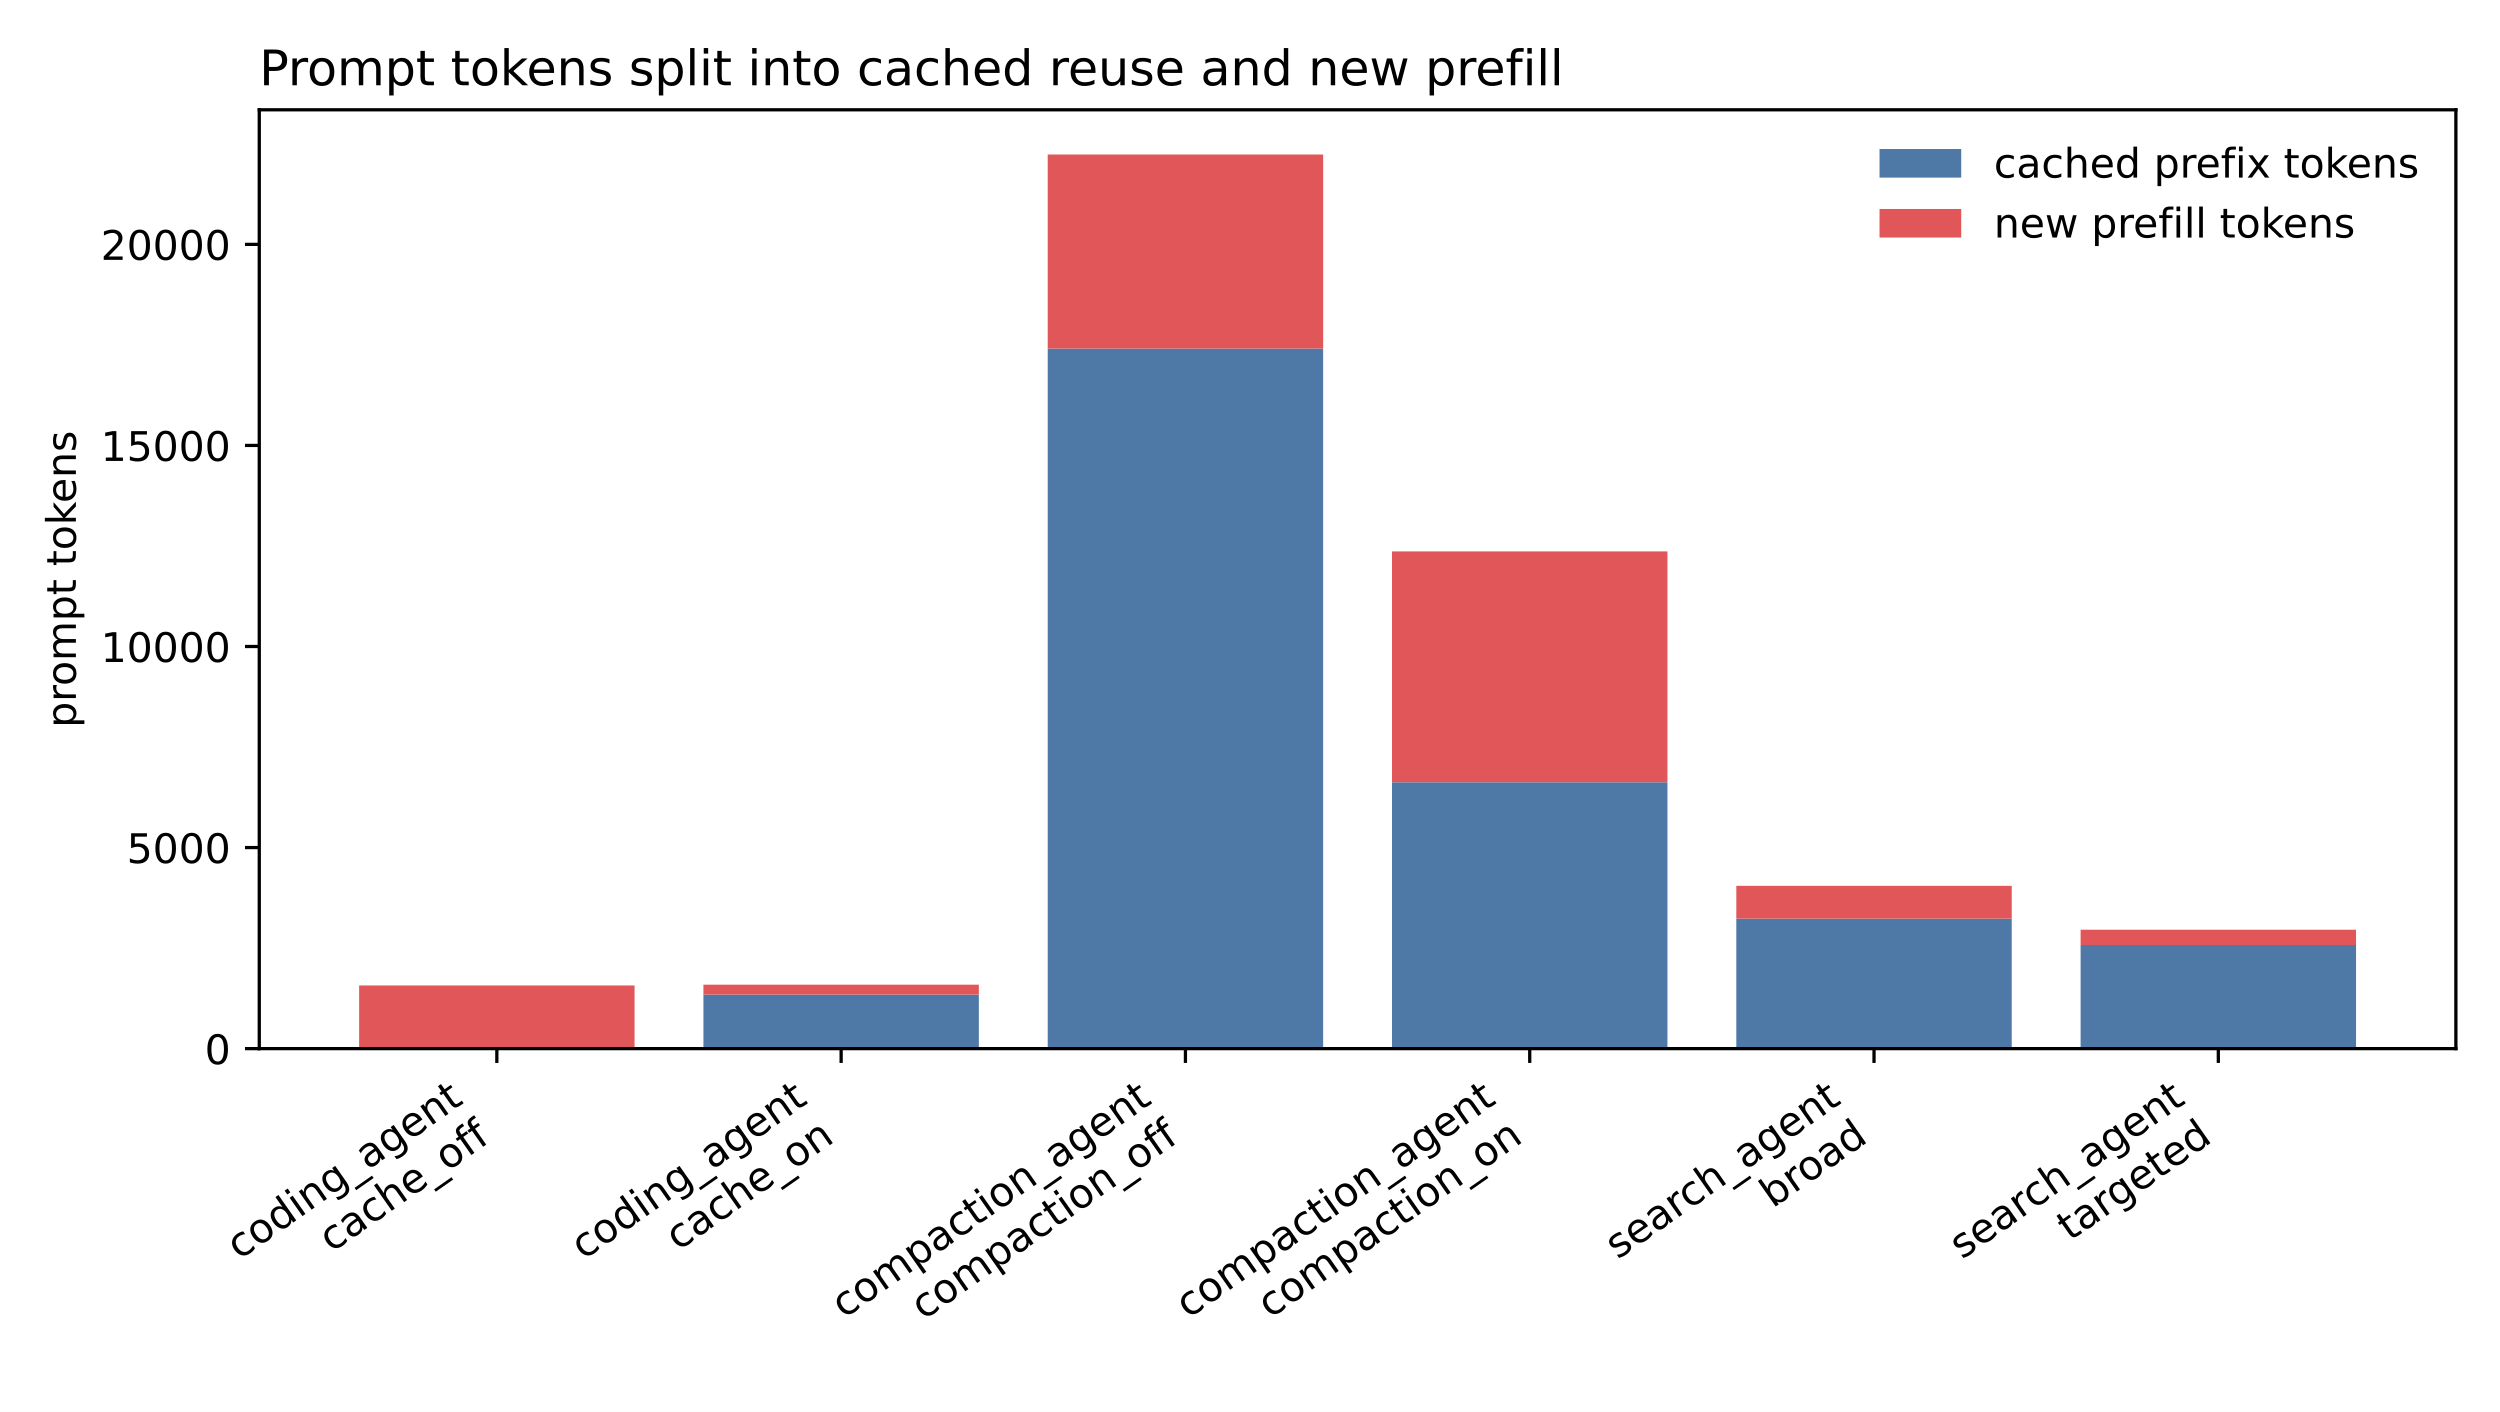
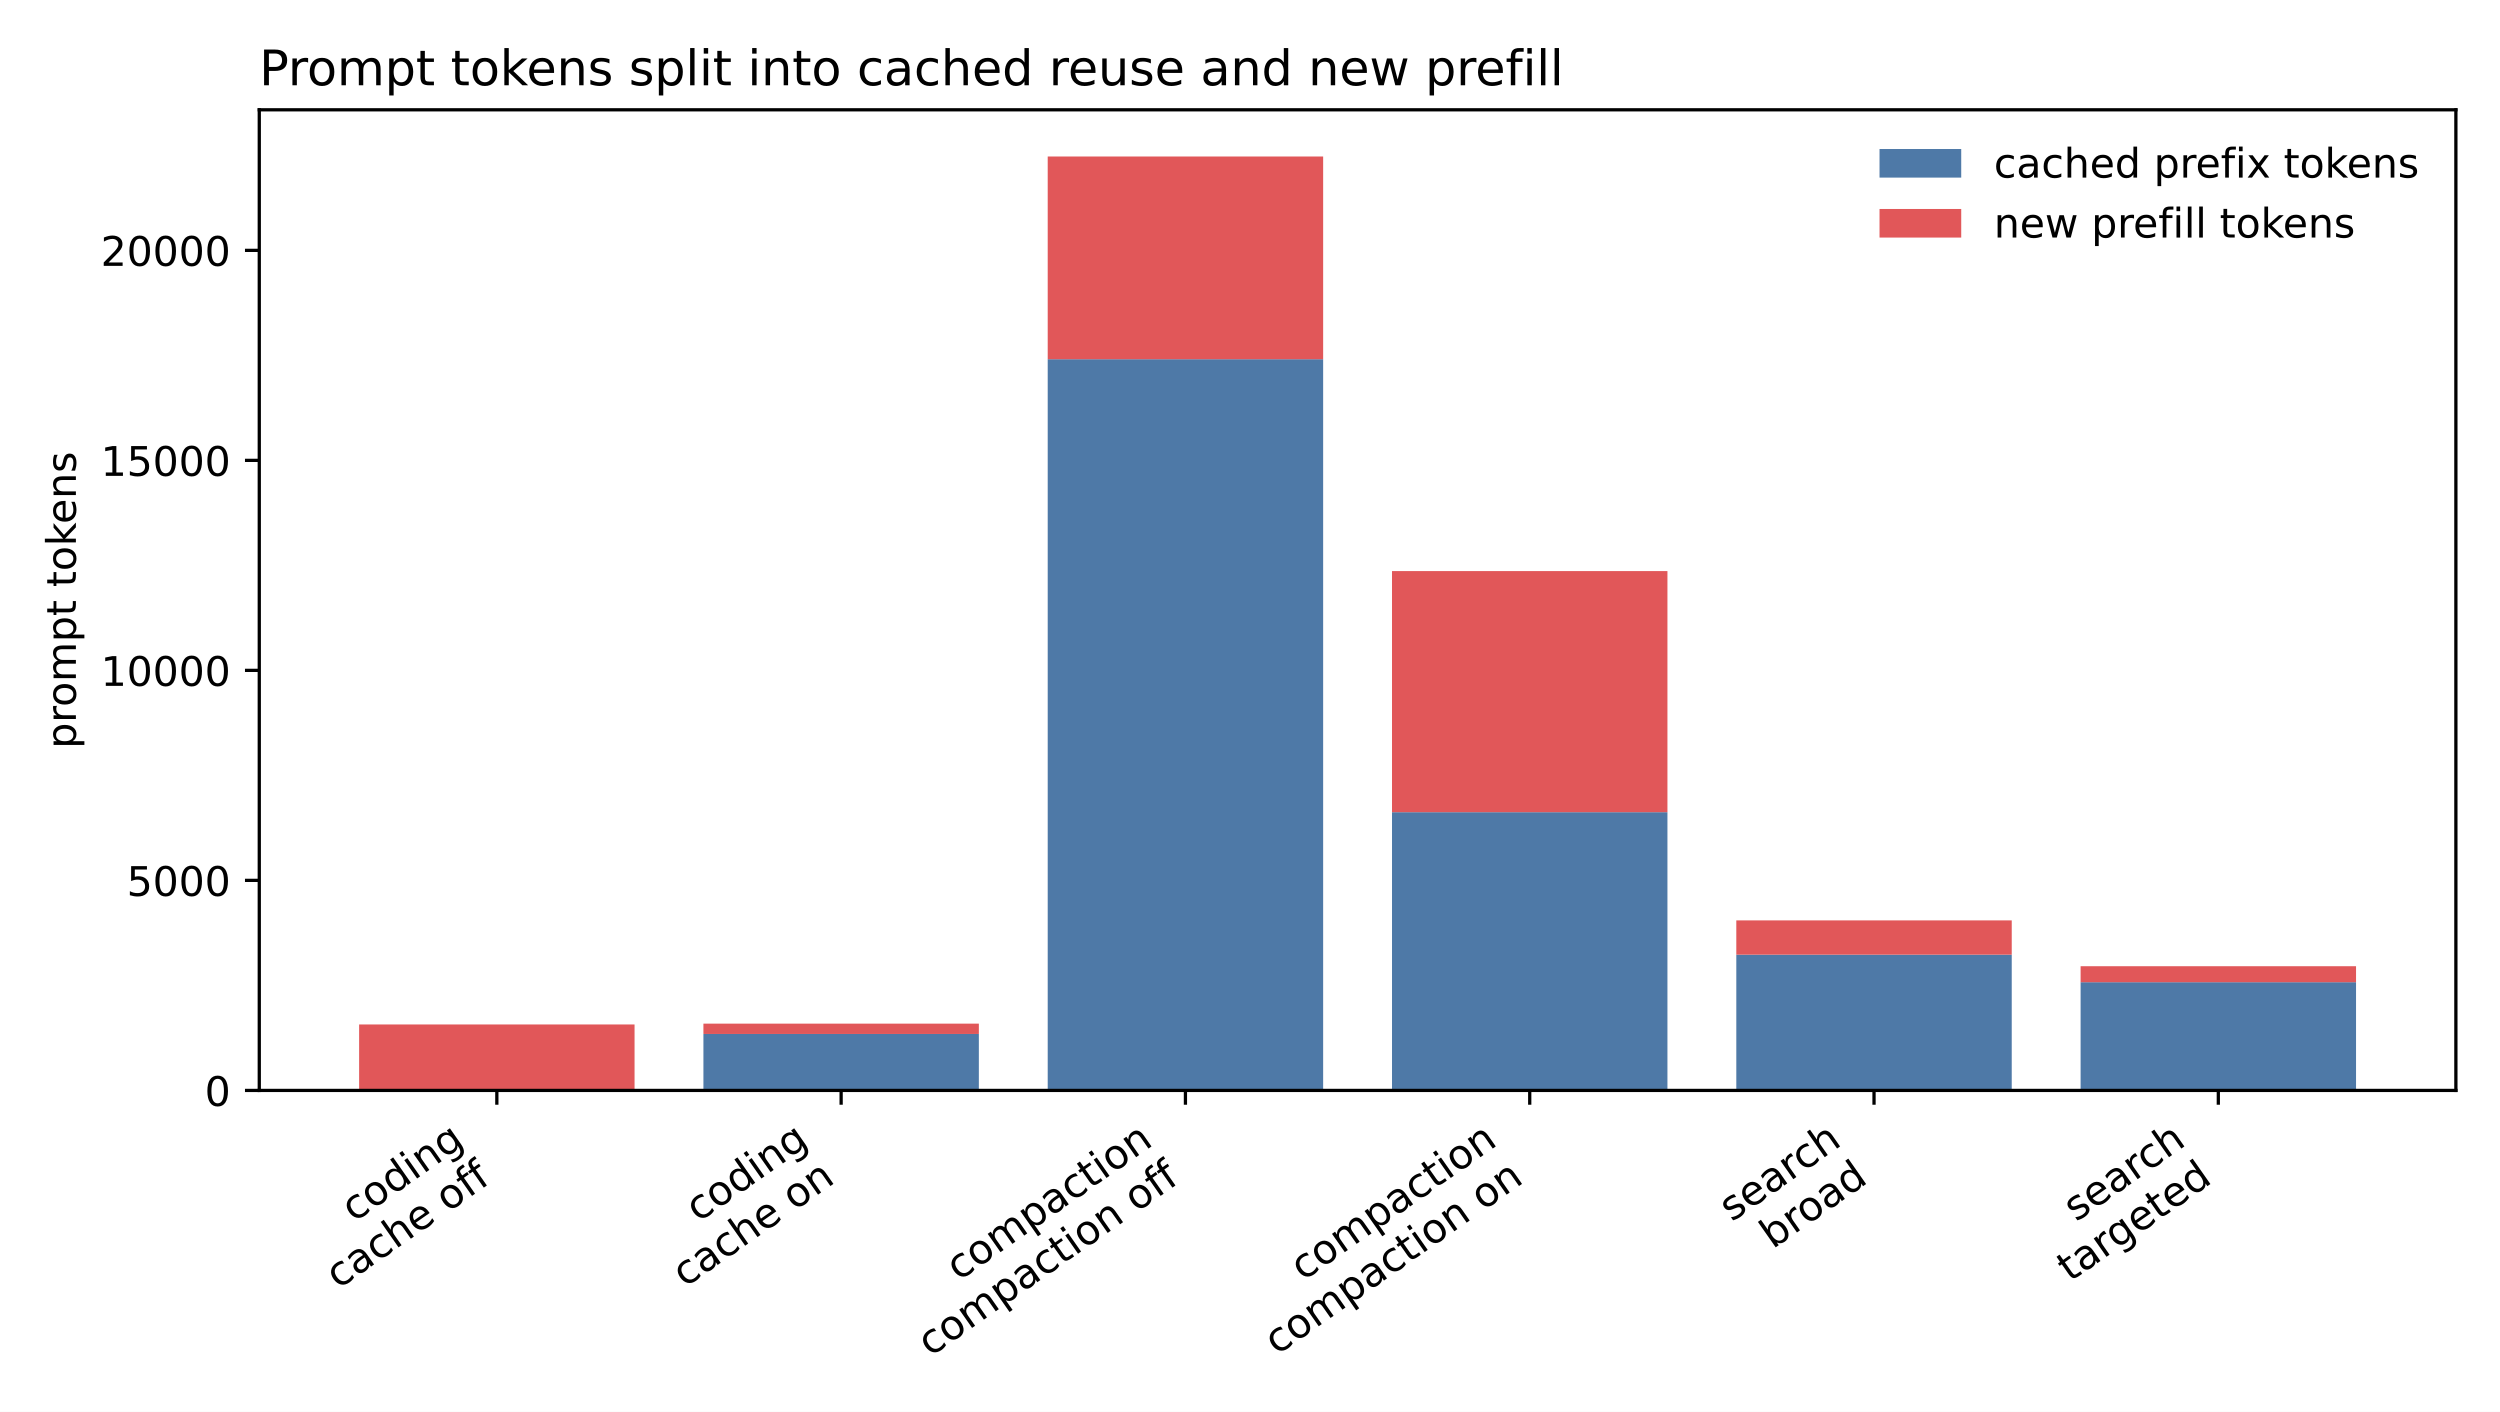
<svg xmlns="http://www.w3.org/2000/svg" xmlns:xlink="http://www.w3.org/1999/xlink" width="612pt" height="345.6pt" viewBox="0 0 612 345.6" version="1.1">
  <defs>
    <style type="text/css">*{stroke-linejoin: round; stroke-linecap: butt}</style>
  </defs>
  <g id="figure_1">
    <g id="patch_1">
      <path d="M 0 345.6  L 612 345.6  L 612 0  L 0 0  z " style="fill: #ffffff" />
    </g>
    <g id="axes_1">
      <g id="patch_2">
-         <path d="M 63.47 256.704  L 601.2 256.704  L 601.2 26.88  L 63.47 26.88  z " style="fill: #ffffff" />
+         <path d="M 63.47 266.936  L 601.2 266.936  L 601.2 26.88  L 63.47 26.88  z " style="fill: #ffffff" />
      </g>
      <g id="patch_3">
-         <path d="M 87.912 256.704  L 155.339 256.704  L 155.339 256.704  L 87.912 256.704  z " clip-path="url(#p5a682a0c45)" style="fill: #4e79a7" />
+         <path d="M 87.912 266.936  L 155.339 266.936  L 155.339 266.936  L 87.912 266.936  z " clip-path="url(#p1005061912)" style="fill: #4e79a7" />
      </g>
      <g id="patch_4">
-         <path d="M 172.196 256.704  L 239.623 256.704  L 239.623 243.473  L 172.196 243.473  z " clip-path="url(#p5a682a0c45)" style="fill: #4e79a7" />
+         <path d="M 172.196 266.936  L 239.623 266.936  L 239.623 253.116  L 172.196 253.116  z " clip-path="url(#p1005061912)" style="fill: #4e79a7" />
      </g>
      <g id="patch_5">
-         <path d="M 256.48 256.704  L 323.907 256.704  L 323.907 85.333  L 256.48 85.333  z " clip-path="url(#p5a682a0c45)" style="fill: #4e79a7" />
+         <path d="M 256.48 266.936  L 323.907 266.936  L 323.907 87.935  L 256.48 87.935  z " clip-path="url(#p1005061912)" style="fill: #4e79a7" />
      </g>
      <g id="patch_6">
-         <path d="M 340.763 256.704  L 408.19 256.704  L 408.19 191.494  L 340.763 191.494  z " clip-path="url(#p5a682a0c45)" style="fill: #4e79a7" />
+         <path d="M 340.763 266.936  L 408.19 266.936  L 408.19 198.823  L 340.763 198.823  z " clip-path="url(#p1005061912)" style="fill: #4e79a7" />
      </g>
      <g id="patch_7">
-         <path d="M 425.047 256.704  L 492.474 256.704  L 492.474 224.887  L 425.047 224.887  z " clip-path="url(#p5a682a0c45)" style="fill: #4e79a7" />
+         <path d="M 425.047 266.936  L 492.474 266.936  L 492.474 233.702  L 425.047 233.702  z " clip-path="url(#p1005061912)" style="fill: #4e79a7" />
      </g>
      <g id="patch_8">
-         <path d="M 509.331 256.704  L 576.758 256.704  L 576.758 231.344  L 509.331 231.344  z " clip-path="url(#p5a682a0c45)" style="fill: #4e79a7" />
+         <path d="M 509.331 266.936  L 576.758 266.936  L 576.758 240.448  L 509.331 240.448  z " clip-path="url(#p1005061912)" style="fill: #4e79a7" />
      </g>
      <g id="patch_9">
-         <path d="M 87.912 256.704  L 155.339 256.704  L 155.339 241.238  L 87.912 241.238  z " clip-path="url(#p5a682a0c45)" style="fill: #e15759" />
+         <path d="M 87.912 266.936  L 155.339 266.936  L 155.339 250.782  L 87.912 250.782  z " clip-path="url(#p1005061912)" style="fill: #e15759" />
      </g>
      <g id="patch_10">
-         <path d="M 172.196 243.473  L 239.623 243.473  L 239.623 241.051  L 172.196 241.051  z " clip-path="url(#p5a682a0c45)" style="fill: #e15759" />
+         <path d="M 172.196 253.116  L 239.623 253.116  L 239.623 250.586  L 172.196 250.586  z " clip-path="url(#p1005061912)" style="fill: #e15759" />
      </g>
      <g id="patch_11">
-         <path d="M 256.48 85.333  L 323.907 85.333  L 323.907 37.824  L 256.48 37.824  z " clip-path="url(#p5a682a0c45)" style="fill: #e15759" />
+         <path d="M 256.48 87.935  L 323.907 87.935  L 323.907 38.311  L 256.48 38.311  z " clip-path="url(#p1005061912)" style="fill: #e15759" />
      </g>
      <g id="patch_12">
-         <path d="M 340.763 191.494  L 408.19 191.494  L 408.19 134.988  L 340.763 134.988  z " clip-path="url(#p5a682a0c45)" style="fill: #e15759" />
+         <path d="M 340.763 198.823  L 408.19 198.823  L 408.19 139.801  L 340.763 139.801  z " clip-path="url(#p1005061912)" style="fill: #e15759" />
      </g>
      <g id="patch_13">
-         <path d="M 425.047 224.887  L 492.474 224.887  L 492.474 216.854  L 425.047 216.854  z " clip-path="url(#p5a682a0c45)" style="fill: #e15759" />
+         <path d="M 425.047 233.702  L 492.474 233.702  L 492.474 225.312  L 425.047 225.312  z " clip-path="url(#p1005061912)" style="fill: #e15759" />
      </g>
      <g id="patch_14">
-         <path d="M 509.331 231.344  L 576.758 231.344  L 576.758 227.594  L 509.331 227.594  z " clip-path="url(#p5a682a0c45)" style="fill: #e15759" />
+         <path d="M 509.331 240.448  L 576.758 240.448  L 576.758 236.53  L 509.331 236.53  z " clip-path="url(#p1005061912)" style="fill: #e15759" />
      </g>
      <g id="matplotlib.axis_1">
        <g id="xtick_1">
          <g id="line2d_1">
            <defs>
-               <path id="mc7418beae7" d="M 0 0  L 0 3.5  " style="stroke: #000000; stroke-width: 0.8" />
+               <path id="m908e7a224f" d="M 0 0  L 0 3.5  " style="stroke: #000000; stroke-width: 0.8" />
            </defs>
            <g>
-               <use xlink:href="#mc7418beae7" x="121.626" y="256.704" style="stroke: #000000; stroke-width: 0.8" />
+               <use xlink:href="#m908e7a224f" x="121.626" y="266.936" style="stroke: #000000; stroke-width: 0.8" />
            </g>
          </g>
          <g id="text_1">
-             <g transform="translate(58.54803 308.5394) rotate(-35) scale(0.1 -0.1)">
+             <g transform="translate(86.62609 299.3345) rotate(-35) scale(0.1 -0.1)">
              <defs>
                <path id="DejaVuSans-63" d="M 3122 3366  L 3122 2828  Q 2878 2963 2633 3030  Q 2388 3097 2138 3097  Q 1578 3097 1268 2742  Q 959 2388 959 1747  Q 959 1106 1268 751  Q 1578 397 2138 397  Q 2388 397 2633 464  Q 2878 531 3122 666  L 3122 134  Q 2881 22 2623 -34  Q 2366 -91 2075 -91  Q 1284 -91 818 406  Q 353 903 353 1747  Q 353 2603 823 3093  Q 1294 3584 2113 3584  Q 2378 3584 2631 3529  Q 2884 3475 3122 3366  z " transform="scale(0.015625)" />
                <path id="DejaVuSans-6f" d="M 1959 3097  Q 1497 3097 1228 2736  Q 959 2375 959 1747  Q 959 1119 1226 758  Q 1494 397 1959 397  Q 2419 397 2687 759  Q 2956 1122 2956 1747  Q 2956 2369 2687 2733  Q 2419 3097 1959 3097  z M 1959 3584  Q 2709 3584 3137 3096  Q 3566 2609 3566 1747  Q 3566 888 3137 398  Q 2709 -91 1959 -91  Q 1206 -91 779 398  Q 353 888 353 1747  Q 353 2609 779 3096  Q 1206 3584 1959 3584  z " transform="scale(0.015625)" />
                <path id="DejaVuSans-64" d="M 2906 2969  L 2906 4863  L 3481 4863  L 3481 0  L 2906 0  L 2906 525  Q 2725 213 2448 61  Q 2172 -91 1784 -91  Q 1150 -91 751 415  Q 353 922 353 1747  Q 353 2572 751 3078  Q 1150 3584 1784 3584  Q 2172 3584 2448 3432  Q 2725 3281 2906 2969  z M 947 1747  Q 947 1113 1208 752  Q 1469 391 1925 391  Q 2381 391 2643 752  Q 2906 1113 2906 1747  Q 2906 2381 2643 2742  Q 2381 3103 1925 3103  Q 1469 3103 1208 2742  Q 947 2381 947 1747  z " transform="scale(0.015625)" />
                <path id="DejaVuSans-69" d="M 603 3500  L 1178 3500  L 1178 0  L 603 0  L 603 3500  z M 603 4863  L 1178 4863  L 1178 4134  L 603 4134  L 603 4863  z " transform="scale(0.015625)" />
                <path id="DejaVuSans-6e" d="M 3513 2113  L 3513 0  L 2938 0  L 2938 2094  Q 2938 2591 2744 2837  Q 2550 3084 2163 3084  Q 1697 3084 1428 2787  Q 1159 2491 1159 1978  L 1159 0  L 581 0  L 581 3500  L 1159 3500  L 1159 2956  Q 1366 3272 1645 3428  Q 1925 3584 2291 3584  Q 2894 3584 3203 3211  Q 3513 2838 3513 2113  z " transform="scale(0.015625)" />
                <path id="DejaVuSans-67" d="M 2906 1791  Q 2906 2416 2648 2759  Q 2391 3103 1925 3103  Q 1463 3103 1205 2759  Q 947 2416 947 1791  Q 947 1169 1205 825  Q 1463 481 1925 481  Q 2391 481 2648 825  Q 2906 1169 2906 1791  z M 3481 434  Q 3481 -459 3084 -895  Q 2688 -1331 1869 -1331  Q 1566 -1331 1297 -1286  Q 1028 -1241 775 -1147  L 775 -588  Q 1028 -725 1275 -790  Q 1522 -856 1778 -856  Q 2344 -856 2625 -561  Q 2906 -266 2906 331  L 2906 616  Q 2728 306 2450 153  Q 2172 0 1784 0  Q 1141 0 747 490  Q 353 981 353 1791  Q 353 2603 747 3093  Q 1141 3584 1784 3584  Q 2172 3584 2450 3431  Q 2728 3278 2906 2969  L 2906 3500  L 3481 3500  L 3481 434  z " transform="scale(0.015625)" />
-                 <path id="DejaVuSans-5f" d="M 3263 -1063  L 3263 -1509  L -63 -1509  L -63 -1063  L 3263 -1063  z " transform="scale(0.015625)" />
-                 <path id="DejaVuSans-61" d="M 2194 1759  Q 1497 1759 1228 1600  Q 959 1441 959 1056  Q 959 750 1161 570  Q 1363 391 1709 391  Q 2188 391 2477 730  Q 2766 1069 2766 1631  L 2766 1759  L 2194 1759  z M 3341 1997  L 3341 0  L 2766 0  L 2766 531  Q 2569 213 2275 61  Q 1981 -91 1556 -91  Q 1019 -91 701 211  Q 384 513 384 1019  Q 384 1609 779 1909  Q 1175 2209 1959 2209  L 2766 2209  L 2766 2266  Q 2766 2663 2505 2880  Q 2244 3097 1772 3097  Q 1472 3097 1187 3025  Q 903 2953 641 2809  L 641 3341  Q 956 3463 1253 3523  Q 1550 3584 1831 3584  Q 2591 3584 2966 3190  Q 3341 2797 3341 1997  z " transform="scale(0.015625)" />
-                 <path id="DejaVuSans-65" d="M 3597 1894  L 3597 1613  L 953 1613  Q 991 1019 1311 708  Q 1631 397 2203 397  Q 2534 397 2845 478  Q 3156 559 3463 722  L 3463 178  Q 3153 47 2828 -22  Q 2503 -91 2169 -91  Q 1331 -91 842 396  Q 353 884 353 1716  Q 353 2575 817 3079  Q 1281 3584 2069 3584  Q 2775 3584 3186 3129  Q 3597 2675 3597 1894  z M 3022 2063  Q 3016 2534 2758 2815  Q 2500 3097 2075 3097  Q 1594 3097 1305 2825  Q 1016 2553 972 2059  L 3022 2063  z " transform="scale(0.015625)" />
-                 <path id="DejaVuSans-74" d="M 1172 4494  L 1172 3500  L 2356 3500  L 2356 3053  L 1172 3053  L 1172 1153  Q 1172 725 1289 603  Q 1406 481 1766 481  L 2356 481  L 2356 0  L 1766 0  Q 1100 0 847 248  Q 594 497 594 1153  L 594 3053  L 172 3053  L 172 3500  L 594 3500  L 594 4494  L 1172 4494  z " transform="scale(0.015625)" />
              </defs>
              <use xlink:href="#DejaVuSans-63" />
              <use xlink:href="#DejaVuSans-6f" x="54.98" />
              <use xlink:href="#DejaVuSans-64" x="116.162" />
              <use xlink:href="#DejaVuSans-69" x="179.639" />
              <use xlink:href="#DejaVuSans-6e" x="207.422" />
              <use xlink:href="#DejaVuSans-67" x="270.801" />
-               <use xlink:href="#DejaVuSans-5f" x="334.277" />
-               <use xlink:href="#DejaVuSans-61" x="384.277" />
-               <use xlink:href="#DejaVuSans-67" x="445.557" />
-               <use xlink:href="#DejaVuSans-65" x="509.033" />
-               <use xlink:href="#DejaVuSans-6e" x="570.557" />
-               <use xlink:href="#DejaVuSans-74" x="633.936" />
-             </g>
-             <g transform="translate(81.13838 306.731) rotate(-35) scale(0.1 -0.1)">
-               <defs>
+             </g>
+             <g transform="translate(82.7903 315.6903) rotate(-35) scale(0.1 -0.1)">
+               <defs>
+                 <path id="DejaVuSans-61" d="M 2194 1759  Q 1497 1759 1228 1600  Q 959 1441 959 1056  Q 959 750 1161 570  Q 1363 391 1709 391  Q 2188 391 2477 730  Q 2766 1069 2766 1631  L 2766 1759  L 2194 1759  z M 3341 1997  L 3341 0  L 2766 0  L 2766 531  Q 2569 213 2275 61  Q 1981 -91 1556 -91  Q 1019 -91 701 211  Q 384 513 384 1019  Q 384 1609 779 1909  Q 1175 2209 1959 2209  L 2766 2209  L 2766 2266  Q 2766 2663 2505 2880  Q 2244 3097 1772 3097  Q 1472 3097 1187 3025  Q 903 2953 641 2809  L 641 3341  Q 956 3463 1253 3523  Q 1550 3584 1831 3584  Q 2591 3584 2966 3190  Q 3341 2797 3341 1997  z " transform="scale(0.015625)" />
                <path id="DejaVuSans-68" d="M 3513 2113  L 3513 0  L 2938 0  L 2938 2094  Q 2938 2591 2744 2837  Q 2550 3084 2163 3084  Q 1697 3084 1428 2787  Q 1159 2491 1159 1978  L 1159 0  L 581 0  L 581 4863  L 1159 4863  L 1159 2956  Q 1366 3272 1645 3428  Q 1925 3584 2291 3584  Q 2894 3584 3203 3211  Q 3513 2838 3513 2113  z " transform="scale(0.015625)" />
+                 <path id="DejaVuSans-65" d="M 3597 1894  L 3597 1613  L 953 1613  Q 991 1019 1311 708  Q 1631 397 2203 397  Q 2534 397 2845 478  Q 3156 559 3463 722  L 3463 178  Q 3153 47 2828 -22  Q 2503 -91 2169 -91  Q 1331 -91 842 396  Q 353 884 353 1716  Q 353 2575 817 3079  Q 1281 3584 2069 3584  Q 2775 3584 3186 3129  Q 3597 2675 3597 1894  z M 3022 2063  Q 3016 2534 2758 2815  Q 2500 3097 2075 3097  Q 1594 3097 1305 2825  Q 1016 2553 972 2059  L 3022 2063  z " transform="scale(0.015625)" />
+                 <path id="DejaVuSans-20" transform="scale(0.015625)" />
                <path id="DejaVuSans-66" d="M 2375 4863  L 2375 4384  L 1825 4384  Q 1516 4384 1395 4259  Q 1275 4134 1275 3809  L 1275 3500  L 2222 3500  L 2222 3053  L 1275 3053  L 1275 0  L 697 0  L 697 3053  L 147 3053  L 147 3500  L 697 3500  L 697 3744  Q 697 4328 969 4595  Q 1241 4863 1831 4863  L 2375 4863  z " transform="scale(0.015625)" />
              </defs>
              <use xlink:href="#DejaVuSans-63" />
              <use xlink:href="#DejaVuSans-61" x="54.98" />
              <use xlink:href="#DejaVuSans-63" x="116.26" />
              <use xlink:href="#DejaVuSans-68" x="171.24" />
              <use xlink:href="#DejaVuSans-65" x="234.619" />
-               <use xlink:href="#DejaVuSans-5f" x="296.143" />
-               <use xlink:href="#DejaVuSans-6f" x="346.143" />
-               <use xlink:href="#DejaVuSans-66" x="407.324" />
-               <use xlink:href="#DejaVuSans-66" x="442.529" />
+               <use xlink:href="#DejaVuSans-20" x="296.143" />
+               <use xlink:href="#DejaVuSans-6f" x="327.93" />
+               <use xlink:href="#DejaVuSans-66" x="389.111" />
+               <use xlink:href="#DejaVuSans-66" x="424.316" />
            </g>
          </g>
        </g>
        <g id="xtick_2">
          <g id="line2d_2">
            <g>
-               <use xlink:href="#mc7418beae7" x="205.909" y="256.704" style="stroke: #000000; stroke-width: 0.8" />
+               <use xlink:href="#m908e7a224f" x="205.909" y="266.936" style="stroke: #000000; stroke-width: 0.8" />
            </g>
          </g>
          <g id="text_2">
-             <g transform="translate(142.8317 308.5394) rotate(-35) scale(0.1 -0.1)">
+             <g transform="translate(170.9098 299.3345) rotate(-35) scale(0.1 -0.1)">
              <use xlink:href="#DejaVuSans-63" />
              <use xlink:href="#DejaVuSans-6f" x="54.98" />
              <use xlink:href="#DejaVuSans-64" x="116.162" />
              <use xlink:href="#DejaVuSans-69" x="179.639" />
              <use xlink:href="#DejaVuSans-6e" x="207.422" />
              <use xlink:href="#DejaVuSans-67" x="270.801" />
-               <use xlink:href="#DejaVuSans-5f" x="334.277" />
-               <use xlink:href="#DejaVuSans-61" x="384.277" />
-               <use xlink:href="#DejaVuSans-67" x="445.557" />
-               <use xlink:href="#DejaVuSans-65" x="509.033" />
-               <use xlink:href="#DejaVuSans-6e" x="570.557" />
-               <use xlink:href="#DejaVuSans-74" x="633.936" />
-             </g>
-             <g transform="translate(165.998 306.3277) rotate(-35) scale(0.1 -0.1)">
+             </g>
+             <g transform="translate(167.65 315.287) rotate(-35) scale(0.1 -0.1)">
              <use xlink:href="#DejaVuSans-63" />
              <use xlink:href="#DejaVuSans-61" x="54.98" />
              <use xlink:href="#DejaVuSans-63" x="116.26" />
              <use xlink:href="#DejaVuSans-68" x="171.24" />
              <use xlink:href="#DejaVuSans-65" x="234.619" />
-               <use xlink:href="#DejaVuSans-5f" x="296.143" />
-               <use xlink:href="#DejaVuSans-6f" x="346.143" />
-               <use xlink:href="#DejaVuSans-6e" x="407.324" />
+               <use xlink:href="#DejaVuSans-20" x="296.143" />
+               <use xlink:href="#DejaVuSans-6f" x="327.93" />
+               <use xlink:href="#DejaVuSans-6e" x="389.111" />
            </g>
          </g>
        </g>
        <g id="xtick_3">
          <g id="line2d_3">
            <g>
-               <use xlink:href="#mc7418beae7" x="290.193" y="256.704" style="stroke: #000000; stroke-width: 0.8" />
+               <use xlink:href="#m908e7a224f" x="290.193" y="266.936" style="stroke: #000000; stroke-width: 0.8" />
            </g>
          </g>
          <g id="text_3">
-             <g transform="translate(206.5893 322.912) rotate(-35) scale(0.1 -0.1)">
+             <g transform="translate(234.6673 313.707) rotate(-35) scale(0.1 -0.1)">
              <defs>
                <path id="DejaVuSans-6d" d="M 3328 2828  Q 3544 3216 3844 3400  Q 4144 3584 4550 3584  Q 5097 3584 5394 3201  Q 5691 2819 5691 2113  L 5691 0  L 5113 0  L 5113 2094  Q 5113 2597 4934 2840  Q 4756 3084 4391 3084  Q 3944 3084 3684 2787  Q 3425 2491 3425 1978  L 3425 0  L 2847 0  L 2847 2094  Q 2847 2600 2669 2842  Q 2491 3084 2119 3084  Q 1678 3084 1418 2786  Q 1159 2488 1159 1978  L 1159 0  L 581 0  L 581 3500  L 1159 3500  L 1159 2956  Q 1356 3278 1631 3431  Q 1906 3584 2284 3584  Q 2666 3584 2933 3390  Q 3200 3197 3328 2828  z " transform="scale(0.015625)" />
                <path id="DejaVuSans-70" d="M 1159 525  L 1159 -1331  L 581 -1331  L 581 3500  L 1159 3500  L 1159 2969  Q 1341 3281 1617 3432  Q 1894 3584 2278 3584  Q 2916 3584 3314 3078  Q 3713 2572 3713 1747  Q 3713 922 3314 415  Q 2916 -91 2278 -91  Q 1894 -91 1617 61  Q 1341 213 1159 525  z M 3116 1747  Q 3116 2381 2855 2742  Q 2594 3103 2138 3103  Q 1681 3103 1420 2742  Q 1159 2381 1159 1747  Q 1159 1113 1420 752  Q 1681 391 2138 391  Q 2594 391 2855 752  Q 3116 1113 3116 1747  z " transform="scale(0.015625)" />
+                 <path id="DejaVuSans-74" d="M 1172 4494  L 1172 3500  L 2356 3500  L 2356 3053  L 1172 3053  L 1172 1153  Q 1172 725 1289 603  Q 1406 481 1766 481  L 2356 481  L 2356 0  L 1766 0  Q 1100 0 847 248  Q 594 497 594 1153  L 594 3053  L 172 3053  L 172 3500  L 594 3500  L 594 4494  L 1172 4494  z " transform="scale(0.015625)" />
              </defs>
              <use xlink:href="#DejaVuSans-63" />
              <use xlink:href="#DejaVuSans-6f" x="54.98" />
              <use xlink:href="#DejaVuSans-6d" x="116.162" />
              <use xlink:href="#DejaVuSans-70" x="213.574" />
              <use xlink:href="#DejaVuSans-61" x="277.051" />
              <use xlink:href="#DejaVuSans-63" x="338.33" />
              <use xlink:href="#DejaVuSans-74" x="393.311" />
              <use xlink:href="#DejaVuSans-69" x="432.52" />
              <use xlink:href="#DejaVuSans-6f" x="460.303" />
              <use xlink:href="#DejaVuSans-6e" x="521.484" />
-               <use xlink:href="#DejaVuSans-5f" x="584.863" />
-               <use xlink:href="#DejaVuSans-61" x="634.863" />
-               <use xlink:href="#DejaVuSans-67" x="696.143" />
-               <use xlink:href="#DejaVuSans-65" x="759.619" />
-               <use xlink:href="#DejaVuSans-6e" x="821.143" />
-               <use xlink:href="#DejaVuSans-74" x="884.521" />
-             </g>
-             <g transform="translate(226.0553 323.2912) rotate(-35) scale(0.1 -0.1)">
+             </g>
+             <g transform="translate(227.7072 332.2506) rotate(-35) scale(0.1 -0.1)">
              <use xlink:href="#DejaVuSans-63" />
              <use xlink:href="#DejaVuSans-6f" x="54.98" />
              <use xlink:href="#DejaVuSans-6d" x="116.162" />
              <use xlink:href="#DejaVuSans-70" x="213.574" />
              <use xlink:href="#DejaVuSans-61" x="277.051" />
              <use xlink:href="#DejaVuSans-63" x="338.33" />
              <use xlink:href="#DejaVuSans-74" x="393.311" />
              <use xlink:href="#DejaVuSans-69" x="432.52" />
              <use xlink:href="#DejaVuSans-6f" x="460.303" />
              <use xlink:href="#DejaVuSans-6e" x="521.484" />
-               <use xlink:href="#DejaVuSans-5f" x="584.863" />
-               <use xlink:href="#DejaVuSans-6f" x="634.863" />
-               <use xlink:href="#DejaVuSans-66" x="696.045" />
-               <use xlink:href="#DejaVuSans-66" x="731.25" />
+               <use xlink:href="#DejaVuSans-20" x="584.863" />
+               <use xlink:href="#DejaVuSans-6f" x="616.65" />
+               <use xlink:href="#DejaVuSans-66" x="677.832" />
+               <use xlink:href="#DejaVuSans-66" x="713.037" />
            </g>
          </g>
        </g>
        <g id="xtick_4">
          <g id="line2d_4">
            <g>
-               <use xlink:href="#mc7418beae7" x="374.477" y="256.704" style="stroke: #000000; stroke-width: 0.8" />
+               <use xlink:href="#m908e7a224f" x="374.477" y="266.936" style="stroke: #000000; stroke-width: 0.8" />
            </g>
          </g>
          <g id="text_4">
-             <g transform="translate(290.873 322.912) rotate(-35) scale(0.1 -0.1)">
+             <g transform="translate(318.951 313.707) rotate(-35) scale(0.1 -0.1)">
              <use xlink:href="#DejaVuSans-63" />
              <use xlink:href="#DejaVuSans-6f" x="54.98" />
              <use xlink:href="#DejaVuSans-6d" x="116.162" />
              <use xlink:href="#DejaVuSans-70" x="213.574" />
              <use xlink:href="#DejaVuSans-61" x="277.051" />
              <use xlink:href="#DejaVuSans-63" x="338.33" />
              <use xlink:href="#DejaVuSans-74" x="393.311" />
              <use xlink:href="#DejaVuSans-69" x="432.52" />
              <use xlink:href="#DejaVuSans-6f" x="460.303" />
              <use xlink:href="#DejaVuSans-6e" x="521.484" />
-               <use xlink:href="#DejaVuSans-5f" x="584.863" />
-               <use xlink:href="#DejaVuSans-61" x="634.863" />
-               <use xlink:href="#DejaVuSans-67" x="696.143" />
-               <use xlink:href="#DejaVuSans-65" x="759.619" />
-               <use xlink:href="#DejaVuSans-6e" x="821.143" />
-               <use xlink:href="#DejaVuSans-74" x="884.521" />
-             </g>
-             <g transform="translate(310.915 322.8879) rotate(-35) scale(0.1 -0.1)">
+             </g>
+             <g transform="translate(312.5669 331.8473) rotate(-35) scale(0.1 -0.1)">
              <use xlink:href="#DejaVuSans-63" />
              <use xlink:href="#DejaVuSans-6f" x="54.98" />
              <use xlink:href="#DejaVuSans-6d" x="116.162" />
              <use xlink:href="#DejaVuSans-70" x="213.574" />
              <use xlink:href="#DejaVuSans-61" x="277.051" />
              <use xlink:href="#DejaVuSans-63" x="338.33" />
              <use xlink:href="#DejaVuSans-74" x="393.311" />
              <use xlink:href="#DejaVuSans-69" x="432.52" />
              <use xlink:href="#DejaVuSans-6f" x="460.303" />
              <use xlink:href="#DejaVuSans-6e" x="521.484" />
-               <use xlink:href="#DejaVuSans-5f" x="584.863" />
-               <use xlink:href="#DejaVuSans-6f" x="634.863" />
-               <use xlink:href="#DejaVuSans-6e" x="696.045" />
+               <use xlink:href="#DejaVuSans-20" x="584.863" />
+               <use xlink:href="#DejaVuSans-6f" x="616.65" />
+               <use xlink:href="#DejaVuSans-6e" x="677.832" />
            </g>
          </g>
        </g>
        <g id="xtick_5">
          <g id="line2d_5">
            <g>
-               <use xlink:href="#mc7418beae7" x="458.761" y="256.704" style="stroke: #000000; stroke-width: 0.8" />
+               <use xlink:href="#m908e7a224f" x="458.761" y="266.936" style="stroke: #000000; stroke-width: 0.8" />
            </g>
          </g>
          <g id="text_5">
-             <g transform="translate(396.0203 308.4148) rotate(-35) scale(0.1 -0.1)">
+             <g transform="translate(423.9388 299.2099) rotate(-35) scale(0.1 -0.1)">
              <defs>
                <path id="DejaVuSans-73" d="M 2834 3397  L 2834 2853  Q 2591 2978 2328 3040  Q 2066 3103 1784 3103  Q 1356 3103 1142 2972  Q 928 2841 928 2578  Q 928 2378 1081 2264  Q 1234 2150 1697 2047  L 1894 2003  Q 2506 1872 2764 1633  Q 3022 1394 3022 966  Q 3022 478 2636 193  Q 2250 -91 1575 -91  Q 1294 -91 989 -36  Q 684 19 347 128  L 347 722  Q 666 556 975 473  Q 1284 391 1588 391  Q 1994 391 2212 530  Q 2431 669 2431 922  Q 2431 1156 2273 1281  Q 2116 1406 1581 1522  L 1381 1569  Q 847 1681 609 1914  Q 372 2147 372 2553  Q 372 3047 722 3315  Q 1072 3584 1716 3584  Q 2034 3584 2315 3537  Q 2597 3491 2834 3397  z " transform="scale(0.015625)" />
                <path id="DejaVuSans-72" d="M 2631 2963  Q 2534 3019 2420 3045  Q 2306 3072 2169 3072  Q 1681 3072 1420 2755  Q 1159 2438 1159 1844  L 1159 0  L 581 0  L 581 3500  L 1159 3500  L 1159 2956  Q 1341 3275 1631 3429  Q 1922 3584 2338 3584  Q 2397 3584 2469 3576  Q 2541 3569 2628 3553  L 2631 2963  z " transform="scale(0.015625)" />
              </defs>
              <use xlink:href="#DejaVuSans-73" />
              <use xlink:href="#DejaVuSans-65" x="52.1" />
              <use xlink:href="#DejaVuSans-61" x="113.623" />
              <use xlink:href="#DejaVuSans-72" x="174.902" />
              <use xlink:href="#DejaVuSans-63" x="213.766" />
              <use xlink:href="#DejaVuSans-68" x="268.746" />
-               <use xlink:href="#DejaVuSans-5f" x="332.125" />
-               <use xlink:href="#DejaVuSans-61" x="382.125" />
-               <use xlink:href="#DejaVuSans-67" x="443.404" />
-               <use xlink:href="#DejaVuSans-65" x="506.881" />
-               <use xlink:href="#DejaVuSans-6e" x="568.404" />
-               <use xlink:href="#DejaVuSans-74" x="631.783" />
-             </g>
-             <g transform="translate(433.9518 295.8644) rotate(-35) scale(0.1 -0.1)">
+             </g>
+             <g transform="translate(433.9518 305.8687) rotate(-35) scale(0.1 -0.1)">
              <defs>
                <path id="DejaVuSans-62" d="M 3116 1747  Q 3116 2381 2855 2742  Q 2594 3103 2138 3103  Q 1681 3103 1420 2742  Q 1159 2381 1159 1747  Q 1159 1113 1420 752  Q 1681 391 2138 391  Q 2594 391 2855 752  Q 3116 1113 3116 1747  z M 1159 2969  Q 1341 3281 1617 3432  Q 1894 3584 2278 3584  Q 2916 3584 3314 3078  Q 3713 2572 3713 1747  Q 3713 922 3314 415  Q 2916 -91 2278 -91  Q 1894 -91 1617 61  Q 1341 213 1159 525  L 1159 0  L 581 0  L 581 4863  L 1159 4863  L 1159 2969  z " transform="scale(0.015625)" />
              </defs>
              <use xlink:href="#DejaVuSans-62" />
              <use xlink:href="#DejaVuSans-72" x="63.477" />
              <use xlink:href="#DejaVuSans-6f" x="102.34" />
              <use xlink:href="#DejaVuSans-61" x="163.521" />
              <use xlink:href="#DejaVuSans-64" x="224.801" />
            </g>
          </g>
        </g>
        <g id="xtick_6">
          <g id="line2d_6">
            <g>
-               <use xlink:href="#mc7418beae7" x="543.044" y="256.704" style="stroke: #000000; stroke-width: 0.8" />
+               <use xlink:href="#m908e7a224f" x="543.044" y="266.936" style="stroke: #000000; stroke-width: 0.8" />
            </g>
          </g>
          <g id="text_6">
-             <g transform="translate(480.304 308.4148) rotate(-35) scale(0.1 -0.1)">
+             <g transform="translate(508.2225 299.2099) rotate(-35) scale(0.1 -0.1)">
              <use xlink:href="#DejaVuSans-73" />
              <use xlink:href="#DejaVuSans-65" x="52.1" />
              <use xlink:href="#DejaVuSans-61" x="113.623" />
              <use xlink:href="#DejaVuSans-72" x="174.902" />
              <use xlink:href="#DejaVuSans-63" x="213.766" />
              <use xlink:href="#DejaVuSans-68" x="268.746" />
-               <use xlink:href="#DejaVuSans-5f" x="332.125" />
-               <use xlink:href="#DejaVuSans-61" x="382.125" />
-               <use xlink:href="#DejaVuSans-67" x="443.404" />
-               <use xlink:href="#DejaVuSans-65" x="506.881" />
-               <use xlink:href="#DejaVuSans-6e" x="568.404" />
-               <use xlink:href="#DejaVuSans-74" x="631.783" />
-             </g>
-             <g transform="translate(506.7034 303.9393) rotate(-35) scale(0.1 -0.1)">
+             </g>
+             <g transform="translate(506.7034 313.9436) rotate(-35) scale(0.1 -0.1)">
              <use xlink:href="#DejaVuSans-74" />
              <use xlink:href="#DejaVuSans-61" x="39.209" />
              <use xlink:href="#DejaVuSans-72" x="100.488" />
              <use xlink:href="#DejaVuSans-67" x="139.852" />
              <use xlink:href="#DejaVuSans-65" x="203.328" />
              <use xlink:href="#DejaVuSans-74" x="264.852" />
              <use xlink:href="#DejaVuSans-65" x="304.061" />
              <use xlink:href="#DejaVuSans-64" x="365.584" />
            </g>
          </g>
        </g>
      </g>
      <g id="matplotlib.axis_2">
        <g id="ytick_1">
          <g id="line2d_7">
            <defs>
-               <path id="mf46603a0df" d="M 0 0  L -3.5 0  " style="stroke: #000000; stroke-width: 0.8" />
+               <path id="m28b4ca6d02" d="M 0 0  L -3.5 0  " style="stroke: #000000; stroke-width: 0.8" />
            </defs>
            <g>
-               <use xlink:href="#mf46603a0df" x="63.47" y="256.704" style="stroke: #000000; stroke-width: 0.8" />
+               <use xlink:href="#m28b4ca6d02" x="63.47" y="266.936" style="stroke: #000000; stroke-width: 0.8" />
            </g>
          </g>
          <g id="text_7">
-             <g transform="translate(50.1075 260.5028) scale(0.1 -0.1)">
+             <g transform="translate(50.1075 270.7349) scale(0.1 -0.1)">
              <defs>
                <path id="DejaVuSans-30" d="M 2034 4250  Q 1547 4250 1301 3770  Q 1056 3291 1056 2328  Q 1056 1369 1301 889  Q 1547 409 2034 409  Q 2525 409 2770 889  Q 3016 1369 3016 2328  Q 3016 3291 2770 3770  Q 2525 4250 2034 4250  z M 2034 4750  Q 2819 4750 3233 4129  Q 3647 3509 3647 2328  Q 3647 1150 3233 529  Q 2819 -91 2034 -91  Q 1250 -91 836 529  Q 422 1150 422 2328  Q 422 3509 836 4129  Q 1250 4750 2034 4750  z " transform="scale(0.015625)" />
              </defs>
              <use xlink:href="#DejaVuSans-30" />
            </g>
          </g>
        </g>
        <g id="ytick_2">
          <g id="line2d_8">
            <g>
-               <use xlink:href="#mf46603a0df" x="63.47" y="207.482" style="stroke: #000000; stroke-width: 0.8" />
+               <use xlink:href="#m28b4ca6d02" x="63.47" y="215.522" style="stroke: #000000; stroke-width: 0.8" />
            </g>
          </g>
          <g id="text_8">
-             <g transform="translate(31.02 211.281) scale(0.1 -0.1)">
+             <g transform="translate(31.02 219.3217) scale(0.1 -0.1)">
              <defs>
                <path id="DejaVuSans-35" d="M 691 4666  L 3169 4666  L 3169 4134  L 1269 4134  L 1269 2991  Q 1406 3038 1543 3061  Q 1681 3084 1819 3084  Q 2600 3084 3056 2656  Q 3513 2228 3513 1497  Q 3513 744 3044 326  Q 2575 -91 1722 -91  Q 1428 -91 1123 -41  Q 819 9 494 109  L 494 744  Q 775 591 1075 516  Q 1375 441 1709 441  Q 2250 441 2565 725  Q 2881 1009 2881 1497  Q 2881 1984 2565 2268  Q 2250 2553 1709 2553  Q 1456 2553 1204 2497  Q 953 2441 691 2322  L 691 4666  z " transform="scale(0.015625)" />
              </defs>
              <use xlink:href="#DejaVuSans-35" />
              <use xlink:href="#DejaVuSans-30" x="63.623" />
              <use xlink:href="#DejaVuSans-30" x="127.246" />
              <use xlink:href="#DejaVuSans-30" x="190.869" />
            </g>
          </g>
        </g>
        <g id="ytick_3">
          <g id="line2d_9">
            <g>
-               <use xlink:href="#mf46603a0df" x="63.47" y="158.26" style="stroke: #000000; stroke-width: 0.8" />
+               <use xlink:href="#m28b4ca6d02" x="63.47" y="164.109" style="stroke: #000000; stroke-width: 0.8" />
            </g>
          </g>
          <g id="text_9">
-             <g transform="translate(24.6575 162.0591) scale(0.1 -0.1)">
+             <g transform="translate(24.6575 167.9084) scale(0.1 -0.1)">
              <defs>
                <path id="DejaVuSans-31" d="M 794 531  L 1825 531  L 1825 4091  L 703 3866  L 703 4441  L 1819 4666  L 2450 4666  L 2450 531  L 3481 531  L 3481 0  L 794 0  L 794 531  z " transform="scale(0.015625)" />
              </defs>
              <use xlink:href="#DejaVuSans-31" />
              <use xlink:href="#DejaVuSans-30" x="63.623" />
              <use xlink:href="#DejaVuSans-30" x="127.246" />
              <use xlink:href="#DejaVuSans-30" x="190.869" />
              <use xlink:href="#DejaVuSans-30" x="254.492" />
            </g>
          </g>
        </g>
        <g id="ytick_4">
          <g id="line2d_10">
            <g>
-               <use xlink:href="#mf46603a0df" x="63.47" y="109.038" style="stroke: #000000; stroke-width: 0.8" />
+               <use xlink:href="#m28b4ca6d02" x="63.47" y="112.696" style="stroke: #000000; stroke-width: 0.8" />
            </g>
          </g>
          <g id="text_10">
-             <g transform="translate(24.6575 112.8373) scale(0.1 -0.1)">
+             <g transform="translate(24.6575 116.4951) scale(0.1 -0.1)">
              <use xlink:href="#DejaVuSans-31" />
              <use xlink:href="#DejaVuSans-35" x="63.623" />
              <use xlink:href="#DejaVuSans-30" x="127.246" />
              <use xlink:href="#DejaVuSans-30" x="190.869" />
              <use xlink:href="#DejaVuSans-30" x="254.492" />
            </g>
          </g>
        </g>
        <g id="ytick_5">
          <g id="line2d_11">
            <g>
-               <use xlink:href="#mf46603a0df" x="63.47" y="59.816" style="stroke: #000000; stroke-width: 0.8" />
+               <use xlink:href="#m28b4ca6d02" x="63.47" y="61.283" style="stroke: #000000; stroke-width: 0.8" />
            </g>
          </g>
          <g id="text_11">
-             <g transform="translate(24.6575 63.61551) scale(0.1 -0.1)">
+             <g transform="translate(24.6575 65.08189) scale(0.1 -0.1)">
              <defs>
                <path id="DejaVuSans-32" d="M 1228 531  L 3431 531  L 3431 0  L 469 0  L 469 531  Q 828 903 1448 1529  Q 2069 2156 2228 2338  Q 2531 2678 2651 2914  Q 2772 3150 2772 3378  Q 2772 3750 2511 3984  Q 2250 4219 1831 4219  Q 1534 4219 1204 4116  Q 875 4013 500 3803  L 500 4441  Q 881 4594 1212 4672  Q 1544 4750 1819 4750  Q 2544 4750 2975 4387  Q 3406 4025 3406 3419  Q 3406 3131 3298 2873  Q 3191 2616 2906 2266  Q 2828 2175 2409 1742  Q 1991 1309 1228 531  z " transform="scale(0.015625)" />
              </defs>
              <use xlink:href="#DejaVuSans-32" />
              <use xlink:href="#DejaVuSans-30" x="63.623" />
              <use xlink:href="#DejaVuSans-30" x="127.246" />
              <use xlink:href="#DejaVuSans-30" x="190.869" />
              <use xlink:href="#DejaVuSans-30" x="254.492" />
            </g>
          </g>
        </g>
        <g id="text_12">
-           <g transform="translate(18.57781 178.1457) rotate(-90) scale(0.1 -0.1)">
+           <g transform="translate(18.57781 183.2618) rotate(-90) scale(0.1 -0.1)">
            <defs>
-               <path id="DejaVuSans-20" transform="scale(0.015625)" />
              <path id="DejaVuSans-6b" d="M 581 4863  L 1159 4863  L 1159 1991  L 2875 3500  L 3609 3500  L 1753 1863  L 3688 0  L 2938 0  L 1159 1709  L 1159 0  L 581 0  L 581 4863  z " transform="scale(0.015625)" />
            </defs>
            <use xlink:href="#DejaVuSans-70" />
            <use xlink:href="#DejaVuSans-72" x="63.477" />
            <use xlink:href="#DejaVuSans-6f" x="102.34" />
            <use xlink:href="#DejaVuSans-6d" x="163.521" />
            <use xlink:href="#DejaVuSans-70" x="260.934" />
            <use xlink:href="#DejaVuSans-74" x="324.41" />
            <use xlink:href="#DejaVuSans-20" x="363.619" />
            <use xlink:href="#DejaVuSans-74" x="395.406" />
            <use xlink:href="#DejaVuSans-6f" x="434.615" />
            <use xlink:href="#DejaVuSans-6b" x="495.797" />
            <use xlink:href="#DejaVuSans-65" x="550.082" />
            <use xlink:href="#DejaVuSans-6e" x="611.605" />
            <use xlink:href="#DejaVuSans-73" x="674.984" />
          </g>
        </g>
      </g>
      <g id="patch_15">
-         <path d="M 63.47 256.704  L 63.47 26.88  " style="fill: none; stroke: #000000; stroke-width: 0.8; stroke-linejoin: miter; stroke-linecap: square" />
+         <path d="M 63.47 266.936  L 63.47 26.88  " style="fill: none; stroke: #000000; stroke-width: 0.8; stroke-linejoin: miter; stroke-linecap: square" />
      </g>
      <g id="patch_16">
-         <path d="M 601.2 256.704  L 601.2 26.88  " style="fill: none; stroke: #000000; stroke-width: 0.8; stroke-linejoin: miter; stroke-linecap: square" />
+         <path d="M 601.2 266.936  L 601.2 26.88  " style="fill: none; stroke: #000000; stroke-width: 0.8; stroke-linejoin: miter; stroke-linecap: square" />
      </g>
      <g id="patch_17">
-         <path d="M 63.47 256.704  L 601.2 256.704  " style="fill: none; stroke: #000000; stroke-width: 0.8; stroke-linejoin: miter; stroke-linecap: square" />
+         <path d="M 63.47 266.936  L 601.2 266.936  " style="fill: none; stroke: #000000; stroke-width: 0.8; stroke-linejoin: miter; stroke-linecap: square" />
      </g>
      <g id="patch_18">
        <path d="M 63.47 26.88  L 601.2 26.88  " style="fill: none; stroke: #000000; stroke-width: 0.8; stroke-linejoin: miter; stroke-linecap: square" />
      </g>
      <g id="text_13">
        <g transform="translate(63.47 20.88) scale(0.12 -0.12)">
          <defs>
            <path id="DejaVuSans-50" d="M 1259 4147  L 1259 2394  L 2053 2394  Q 2494 2394 2734 2622  Q 2975 2850 2975 3272  Q 2975 3691 2734 3919  Q 2494 4147 2053 4147  L 1259 4147  z M 628 4666  L 2053 4666  Q 2838 4666 3239 4311  Q 3641 3956 3641 3272  Q 3641 2581 3239 2228  Q 2838 1875 2053 1875  L 1259 1875  L 1259 0  L 628 0  L 628 4666  z " transform="scale(0.015625)" />
            <path id="DejaVuSans-6c" d="M 603 4863  L 1178 4863  L 1178 0  L 603 0  L 603 4863  z " transform="scale(0.015625)" />
            <path id="DejaVuSans-75" d="M 544 1381  L 544 3500  L 1119 3500  L 1119 1403  Q 1119 906 1312 657  Q 1506 409 1894 409  Q 2359 409 2629 706  Q 2900 1003 2900 1516  L 2900 3500  L 3475 3500  L 3475 0  L 2900 0  L 2900 538  Q 2691 219 2414 64  Q 2138 -91 1772 -91  Q 1169 -91 856 284  Q 544 659 544 1381  z M 1991 3584  L 1991 3584  z " transform="scale(0.015625)" />
            <path id="DejaVuSans-77" d="M 269 3500  L 844 3500  L 1563 769  L 2278 3500  L 2956 3500  L 3675 769  L 4391 3500  L 4966 3500  L 4050 0  L 3372 0  L 2619 2869  L 1863 0  L 1184 0  L 269 3500  z " transform="scale(0.015625)" />
          </defs>
          <use xlink:href="#DejaVuSans-50" />
          <use xlink:href="#DejaVuSans-72" x="58.553" />
          <use xlink:href="#DejaVuSans-6f" x="97.416" />
          <use xlink:href="#DejaVuSans-6d" x="158.598" />
          <use xlink:href="#DejaVuSans-70" x="256.01" />
          <use xlink:href="#DejaVuSans-74" x="319.486" />
          <use xlink:href="#DejaVuSans-20" x="358.695" />
          <use xlink:href="#DejaVuSans-74" x="390.482" />
          <use xlink:href="#DejaVuSans-6f" x="429.691" />
          <use xlink:href="#DejaVuSans-6b" x="490.873" />
          <use xlink:href="#DejaVuSans-65" x="545.158" />
          <use xlink:href="#DejaVuSans-6e" x="606.682" />
          <use xlink:href="#DejaVuSans-73" x="670.061" />
          <use xlink:href="#DejaVuSans-20" x="722.16" />
          <use xlink:href="#DejaVuSans-73" x="753.947" />
          <use xlink:href="#DejaVuSans-70" x="806.047" />
          <use xlink:href="#DejaVuSans-6c" x="869.523" />
          <use xlink:href="#DejaVuSans-69" x="897.307" />
          <use xlink:href="#DejaVuSans-74" x="925.09" />
          <use xlink:href="#DejaVuSans-20" x="964.299" />
          <use xlink:href="#DejaVuSans-69" x="996.086" />
          <use xlink:href="#DejaVuSans-6e" x="1023.869" />
          <use xlink:href="#DejaVuSans-74" x="1087.248" />
          <use xlink:href="#DejaVuSans-6f" x="1126.457" />
          <use xlink:href="#DejaVuSans-20" x="1187.639" />
          <use xlink:href="#DejaVuSans-63" x="1219.426" />
          <use xlink:href="#DejaVuSans-61" x="1274.406" />
          <use xlink:href="#DejaVuSans-63" x="1335.686" />
          <use xlink:href="#DejaVuSans-68" x="1390.666" />
          <use xlink:href="#DejaVuSans-65" x="1454.045" />
          <use xlink:href="#DejaVuSans-64" x="1515.568" />
          <use xlink:href="#DejaVuSans-20" x="1579.045" />
          <use xlink:href="#DejaVuSans-72" x="1610.832" />
          <use xlink:href="#DejaVuSans-65" x="1649.695" />
          <use xlink:href="#DejaVuSans-75" x="1711.219" />
          <use xlink:href="#DejaVuSans-73" x="1774.598" />
          <use xlink:href="#DejaVuSans-65" x="1826.697" />
          <use xlink:href="#DejaVuSans-20" x="1888.221" />
          <use xlink:href="#DejaVuSans-61" x="1920.008" />
          <use xlink:href="#DejaVuSans-6e" x="1981.287" />
          <use xlink:href="#DejaVuSans-64" x="2044.666" />
          <use xlink:href="#DejaVuSans-20" x="2108.143" />
          <use xlink:href="#DejaVuSans-6e" x="2139.93" />
          <use xlink:href="#DejaVuSans-65" x="2203.309" />
          <use xlink:href="#DejaVuSans-77" x="2264.832" />
          <use xlink:href="#DejaVuSans-20" x="2346.619" />
          <use xlink:href="#DejaVuSans-70" x="2378.406" />
          <use xlink:href="#DejaVuSans-72" x="2441.883" />
          <use xlink:href="#DejaVuSans-65" x="2480.746" />
          <use xlink:href="#DejaVuSans-66" x="2542.27" />
          <use xlink:href="#DejaVuSans-69" x="2577.475" />
          <use xlink:href="#DejaVuSans-6c" x="2605.258" />
          <use xlink:href="#DejaVuSans-6c" x="2633.041" />
        </g>
      </g>
      <g id="legend_1">
        <g id="patch_19">
          <path d="M 460.108 43.478  L 480.108 43.478  L 480.108 36.478  L 460.108 36.478  z " style="fill: #4e79a7" />
        </g>
        <g id="text_14">
          <g transform="translate(488.1078 43.47844) scale(0.1 -0.1)">
            <defs>
              <path id="DejaVuSans-78" d="M 3513 3500  L 2247 1797  L 3578 0  L 2900 0  L 1881 1375  L 863 0  L 184 0  L 1544 1831  L 300 3500  L 978 3500  L 1906 2253  L 2834 3500  L 3513 3500  z " transform="scale(0.015625)" />
            </defs>
            <use xlink:href="#DejaVuSans-63" />
            <use xlink:href="#DejaVuSans-61" x="54.98" />
            <use xlink:href="#DejaVuSans-63" x="116.26" />
            <use xlink:href="#DejaVuSans-68" x="171.24" />
            <use xlink:href="#DejaVuSans-65" x="234.619" />
            <use xlink:href="#DejaVuSans-64" x="296.143" />
            <use xlink:href="#DejaVuSans-20" x="359.619" />
            <use xlink:href="#DejaVuSans-70" x="391.406" />
            <use xlink:href="#DejaVuSans-72" x="454.883" />
            <use xlink:href="#DejaVuSans-65" x="493.746" />
            <use xlink:href="#DejaVuSans-66" x="555.27" />
            <use xlink:href="#DejaVuSans-69" x="590.475" />
            <use xlink:href="#DejaVuSans-78" x="618.258" />
            <use xlink:href="#DejaVuSans-20" x="677.438" />
            <use xlink:href="#DejaVuSans-74" x="709.225" />
            <use xlink:href="#DejaVuSans-6f" x="748.434" />
            <use xlink:href="#DejaVuSans-6b" x="809.615" />
            <use xlink:href="#DejaVuSans-65" x="863.9" />
            <use xlink:href="#DejaVuSans-6e" x="925.424" />
            <use xlink:href="#DejaVuSans-73" x="988.803" />
          </g>
        </g>
        <g id="patch_20">
          <path d="M 460.108 58.157  L 480.108 58.157  L 480.108 51.157  L 460.108 51.157  z " style="fill: #e15759" />
        </g>
        <g id="text_15">
          <g transform="translate(488.1078 58.15656) scale(0.1 -0.1)">
            <use xlink:href="#DejaVuSans-6e" />
            <use xlink:href="#DejaVuSans-65" x="63.379" />
            <use xlink:href="#DejaVuSans-77" x="124.902" />
            <use xlink:href="#DejaVuSans-20" x="206.689" />
            <use xlink:href="#DejaVuSans-70" x="238.477" />
            <use xlink:href="#DejaVuSans-72" x="301.953" />
            <use xlink:href="#DejaVuSans-65" x="340.816" />
            <use xlink:href="#DejaVuSans-66" x="402.34" />
            <use xlink:href="#DejaVuSans-69" x="437.545" />
            <use xlink:href="#DejaVuSans-6c" x="465.328" />
            <use xlink:href="#DejaVuSans-6c" x="493.111" />
            <use xlink:href="#DejaVuSans-20" x="520.895" />
            <use xlink:href="#DejaVuSans-74" x="552.682" />
            <use xlink:href="#DejaVuSans-6f" x="591.891" />
            <use xlink:href="#DejaVuSans-6b" x="653.072" />
            <use xlink:href="#DejaVuSans-65" x="707.357" />
            <use xlink:href="#DejaVuSans-6e" x="768.881" />
            <use xlink:href="#DejaVuSans-73" x="832.26" />
          </g>
        </g>
      </g>
    </g>
  </g>
  <defs>
-     <clipPath id="p5a682a0c45">
-       <rect x="63.47" y="26.88" width="537.73" height="229.824" />
+     <clipPath id="p1005061912">
+       <rect x="63.47" y="26.88" width="537.73" height="240.056" />
    </clipPath>
  </defs>
</svg>
